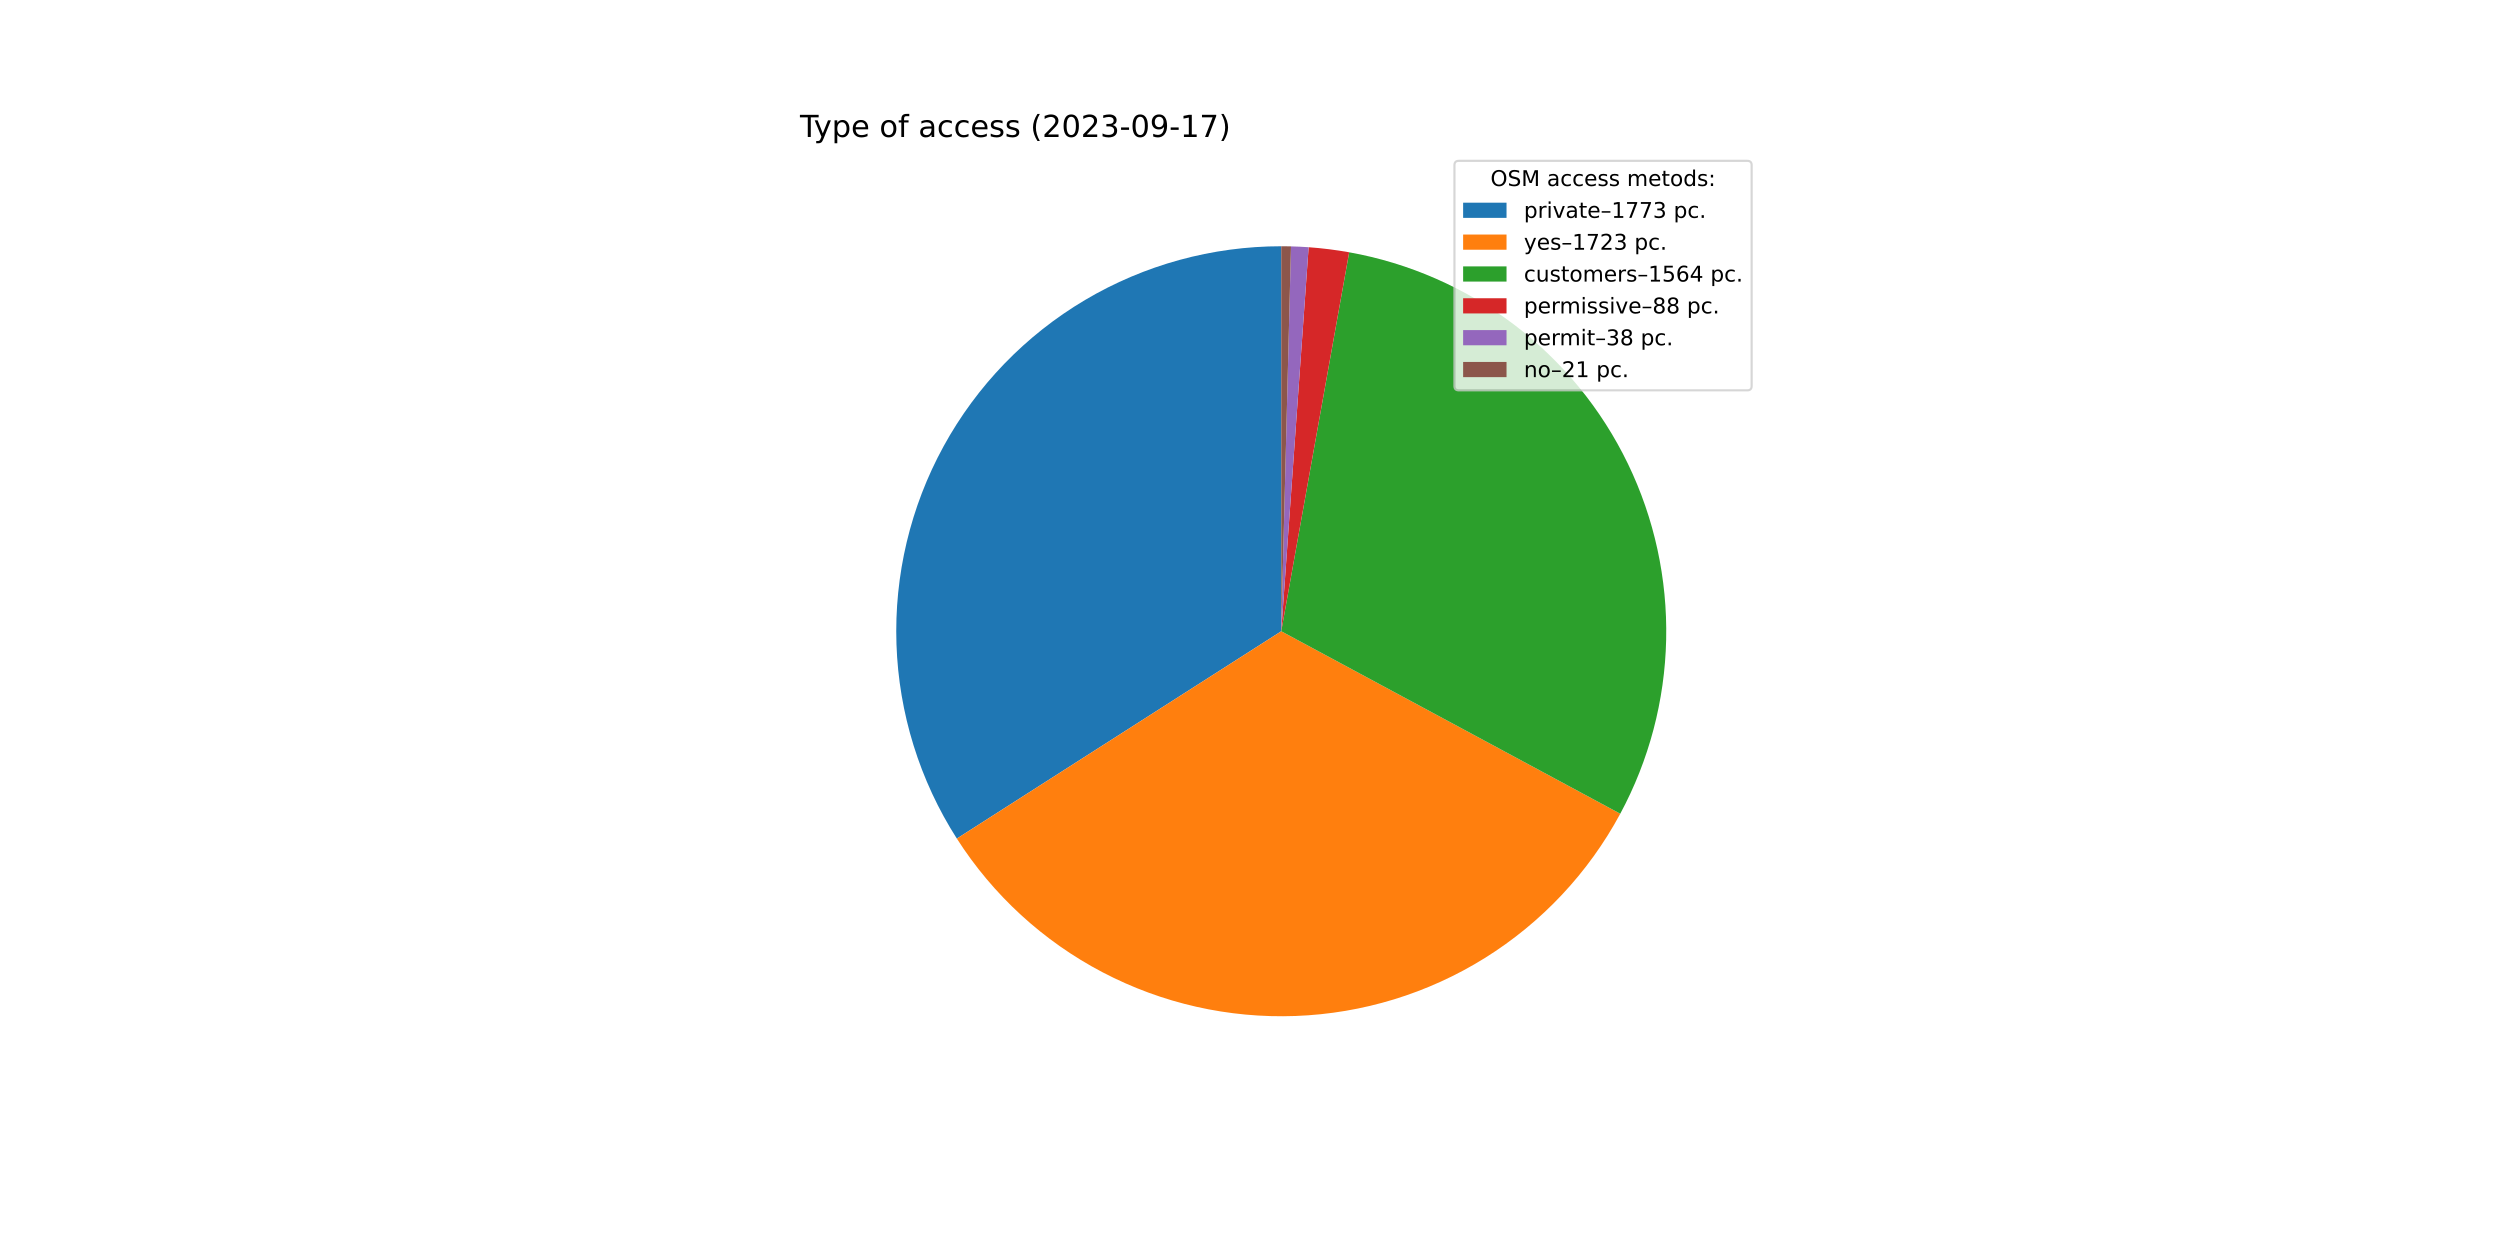
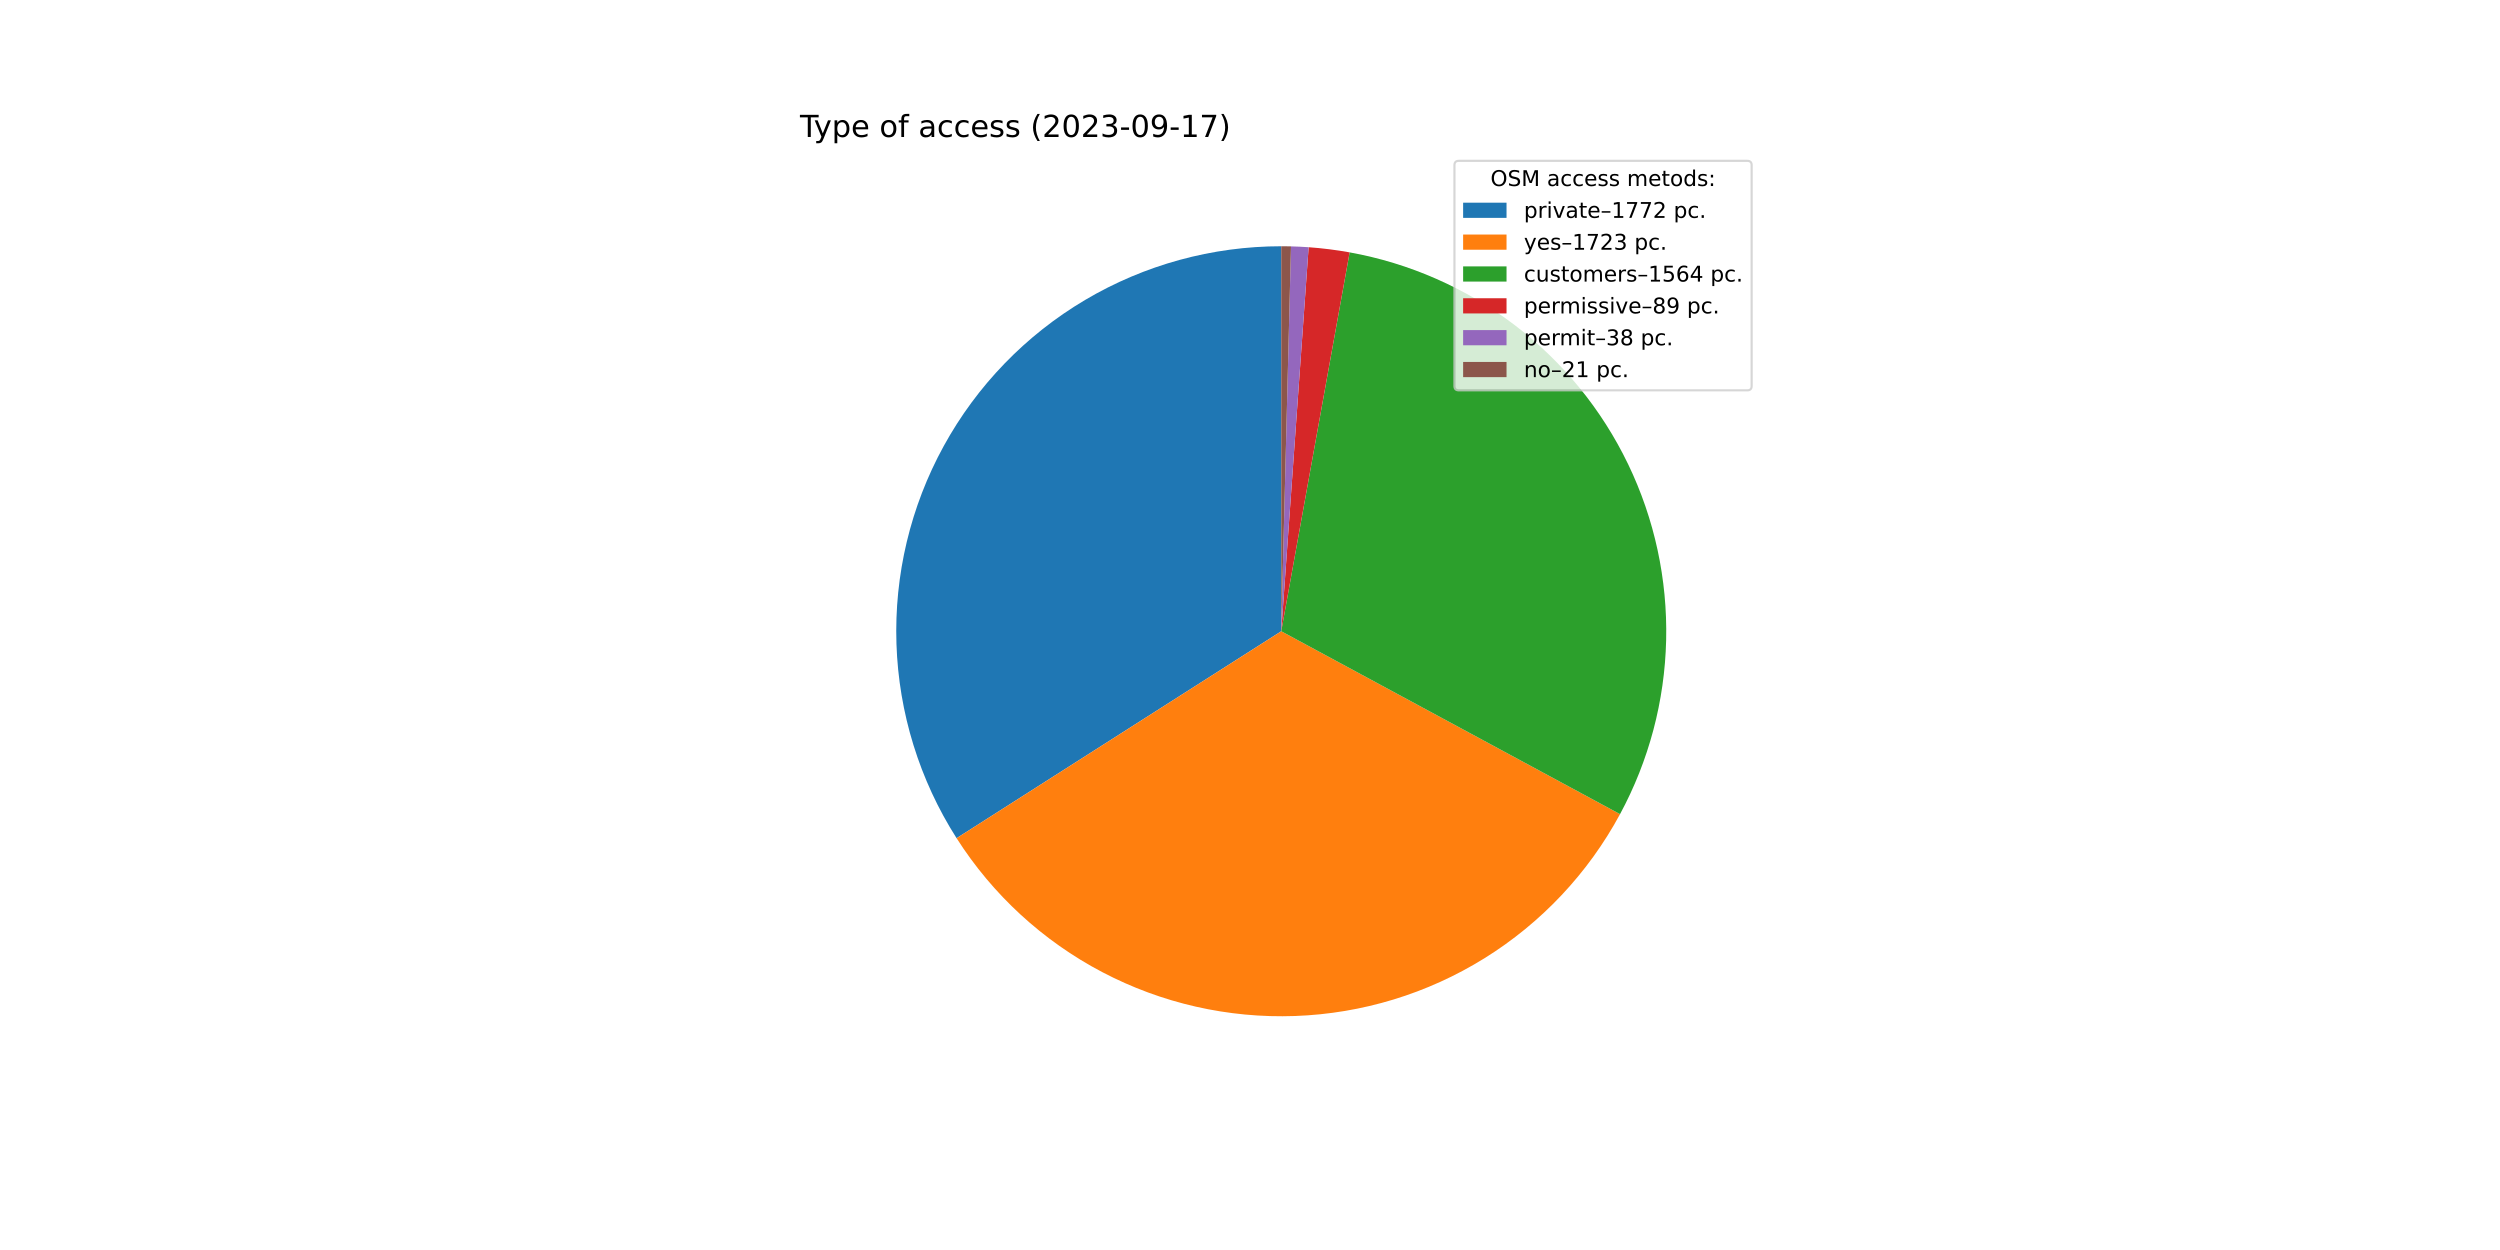
<svg xmlns="http://www.w3.org/2000/svg" xmlns:xlink="http://www.w3.org/1999/xlink" width="1152pt" height="576pt" viewBox="0 0 1152 576" version="1.1">
  <defs>
    <style type="text/css">*{stroke-linejoin: round; stroke-linecap: butt}</style>
  </defs>
  <g id="figure_1">
    <g id="patch_1">
      <path d="M 0 576  L 1152 576  L 1152 0  L 0 0  z " style="fill: #ffffff" />
    </g>
    <g id="axes_1">
      <g id="patch_2">
-         <path d="M 590.4 113.472  C 558.583 113.472 527.345 122.031 499.971 138.249  C 472.598 154.467 450.085 177.753 434.801 205.659  C 419.517 233.564 412.018 265.074 413.093 296.873  C 414.168 328.672 423.778 359.603 440.911 386.413  L 590.4 290.88  L 590.4 113.472  z " style="fill: #1f77b4" />
+         <path d="M 590.4 113.472  C 558.601 113.472 527.38 122.021 500.017 138.222  C 472.655 154.422 450.145 177.685 434.853 205.565  C 419.561 233.445 412.042 264.931 413.088 296.712  C 414.133 328.494 423.705 359.417 440.796 386.233  L 590.4 290.88  L 590.4 113.472  z " style="fill: #1f77b4" />
      </g>
      <g id="patch_3">
-         <path d="M 440.911 386.413  C 457.555 412.458 480.721 433.707 508.104 448.045  C 535.487 462.384 566.147 469.32 597.035 468.164  C 627.923 467.008 657.979 457.799 684.213 441.455  C 710.447 425.11 731.96 402.189 746.612 374.972  L 590.4 290.88  L 440.911 386.413  z " style="fill: #ff7f0e" />
+         <path d="M 440.796 386.233  C 457.409 412.298 480.549 433.575 507.914 447.946  C 535.28 462.317 565.932 469.29 596.821 468.172  C 627.71 467.053 657.777 457.881 684.031 441.568  C 710.285 425.254 731.826 402.36 746.51 375.161  L 590.4 290.88  L 440.796 386.233  z " style="fill: #ff7f0e" />
      </g>
      <g id="patch_4">
-         <path d="M 746.612 374.972  C 759.898 350.291 767.148 322.81 767.765 294.787  C 768.382 266.764 762.349 238.989 750.163 213.747  C 737.976 188.505 719.979 166.507 697.651 149.562  C 675.323 132.617 649.294 121.202 621.704 116.256  L 590.4 290.88  L 746.612 374.972  z " style="fill: #2ca02c" />
+         <path d="M 746.51 375.161  C 759.826 350.496 767.109 323.023 767.76 295.001  C 768.411 266.978 762.412 239.197 750.256 213.94  C 738.099 188.683 720.129 166.664 697.822 149.691  C 675.514 132.719 649.499 121.273 621.915 116.294  L 590.4 290.88  L 746.51 375.161  z " style="fill: #2ca02c" />
      </g>
      <g id="patch_5">
-         <path d="M 621.704 116.256  C 618.614 115.702 615.509 115.23 612.393 114.841  C 609.277 114.451 606.152 114.145 603.02 113.921  L 590.4 290.88  L 621.704 116.256  z " style="fill: #d62728" />
+         <path d="M 621.915 116.294  C 618.79 115.729 615.65 115.249 612.499 114.854  C 609.348 114.458 606.187 114.147 603.02 113.921  L 590.4 290.88  L 621.915 116.294  z " style="fill: #d62728" />
      </g>
      <g id="patch_6">
        <path d="M 603.02 113.921  C 601.667 113.825 600.314 113.744 598.96 113.679  C 597.605 113.613 596.251 113.563 594.895 113.529  L 590.4 290.88  L 603.02 113.921  z " style="fill: #9467bd" />
      </g>
      <g id="patch_7">
        <path d="M 594.895 113.529  C 594.146 113.51 593.397 113.496 592.648 113.486  C 591.899 113.477 591.149 113.472 590.4 113.472  L 590.4 290.88  L 594.895 113.529  z " style="fill: #8c564b" />
      </g>
      <g id="matplotlib.axis_1" />
      <g id="matplotlib.axis_2" />
      <g id="text_1">
        <g transform="translate(368.64 63.12)scale(0.14 -0.14)">
          <defs>
            <path id="DejaVuSans-54" d="M -19 4666  L 3928 4666  L 3928 4134  L 2272 4134  L 2272 0  L 1638 0  L 1638 4134  L -19 4134  L -19 4666  z " transform="scale(0.015625)" />
            <path id="DejaVuSans-79" d="M 2059 -325  Q 1816 -950 1584 -1140  Q 1353 -1331 966 -1331  L 506 -1331  L 506 -850  L 844 -850  Q 1081 -850 1212 -737  Q 1344 -625 1503 -206  L 1606 56  L 191 3500  L 800 3500  L 1894 763  L 2988 3500  L 3597 3500  L 2059 -325  z " transform="scale(0.015625)" />
            <path id="DejaVuSans-70" d="M 1159 525  L 1159 -1331  L 581 -1331  L 581 3500  L 1159 3500  L 1159 2969  Q 1341 3281 1617 3432  Q 1894 3584 2278 3584  Q 2916 3584 3314 3078  Q 3713 2572 3713 1747  Q 3713 922 3314 415  Q 2916 -91 2278 -91  Q 1894 -91 1617 61  Q 1341 213 1159 525  z M 3116 1747  Q 3116 2381 2855 2742  Q 2594 3103 2138 3103  Q 1681 3103 1420 2742  Q 1159 2381 1159 1747  Q 1159 1113 1420 752  Q 1681 391 2138 391  Q 2594 391 2855 752  Q 3116 1113 3116 1747  z " transform="scale(0.015625)" />
            <path id="DejaVuSans-65" d="M 3597 1894  L 3597 1613  L 953 1613  Q 991 1019 1311 708  Q 1631 397 2203 397  Q 2534 397 2845 478  Q 3156 559 3463 722  L 3463 178  Q 3153 47 2828 -22  Q 2503 -91 2169 -91  Q 1331 -91 842 396  Q 353 884 353 1716  Q 353 2575 817 3079  Q 1281 3584 2069 3584  Q 2775 3584 3186 3129  Q 3597 2675 3597 1894  z M 3022 2063  Q 3016 2534 2758 2815  Q 2500 3097 2075 3097  Q 1594 3097 1305 2825  Q 1016 2553 972 2059  L 3022 2063  z " transform="scale(0.015625)" />
            <path id="DejaVuSans-20" transform="scale(0.015625)" />
            <path id="DejaVuSans-6f" d="M 1959 3097  Q 1497 3097 1228 2736  Q 959 2375 959 1747  Q 959 1119 1226 758  Q 1494 397 1959 397  Q 2419 397 2687 759  Q 2956 1122 2956 1747  Q 2956 2369 2687 2733  Q 2419 3097 1959 3097  z M 1959 3584  Q 2709 3584 3137 3096  Q 3566 2609 3566 1747  Q 3566 888 3137 398  Q 2709 -91 1959 -91  Q 1206 -91 779 398  Q 353 888 353 1747  Q 353 2609 779 3096  Q 1206 3584 1959 3584  z " transform="scale(0.015625)" />
            <path id="DejaVuSans-66" d="M 2375 4863  L 2375 4384  L 1825 4384  Q 1516 4384 1395 4259  Q 1275 4134 1275 3809  L 1275 3500  L 2222 3500  L 2222 3053  L 1275 3053  L 1275 0  L 697 0  L 697 3053  L 147 3053  L 147 3500  L 697 3500  L 697 3744  Q 697 4328 969 4595  Q 1241 4863 1831 4863  L 2375 4863  z " transform="scale(0.015625)" />
            <path id="DejaVuSans-61" d="M 2194 1759  Q 1497 1759 1228 1600  Q 959 1441 959 1056  Q 959 750 1161 570  Q 1363 391 1709 391  Q 2188 391 2477 730  Q 2766 1069 2766 1631  L 2766 1759  L 2194 1759  z M 3341 1997  L 3341 0  L 2766 0  L 2766 531  Q 2569 213 2275 61  Q 1981 -91 1556 -91  Q 1019 -91 701 211  Q 384 513 384 1019  Q 384 1609 779 1909  Q 1175 2209 1959 2209  L 2766 2209  L 2766 2266  Q 2766 2663 2505 2880  Q 2244 3097 1772 3097  Q 1472 3097 1187 3025  Q 903 2953 641 2809  L 641 3341  Q 956 3463 1253 3523  Q 1550 3584 1831 3584  Q 2591 3584 2966 3190  Q 3341 2797 3341 1997  z " transform="scale(0.015625)" />
            <path id="DejaVuSans-63" d="M 3122 3366  L 3122 2828  Q 2878 2963 2633 3030  Q 2388 3097 2138 3097  Q 1578 3097 1268 2742  Q 959 2388 959 1747  Q 959 1106 1268 751  Q 1578 397 2138 397  Q 2388 397 2633 464  Q 2878 531 3122 666  L 3122 134  Q 2881 22 2623 -34  Q 2366 -91 2075 -91  Q 1284 -91 818 406  Q 353 903 353 1747  Q 353 2603 823 3093  Q 1294 3584 2113 3584  Q 2378 3584 2631 3529  Q 2884 3475 3122 3366  z " transform="scale(0.015625)" />
            <path id="DejaVuSans-73" d="M 2834 3397  L 2834 2853  Q 2591 2978 2328 3040  Q 2066 3103 1784 3103  Q 1356 3103 1142 2972  Q 928 2841 928 2578  Q 928 2378 1081 2264  Q 1234 2150 1697 2047  L 1894 2003  Q 2506 1872 2764 1633  Q 3022 1394 3022 966  Q 3022 478 2636 193  Q 2250 -91 1575 -91  Q 1294 -91 989 -36  Q 684 19 347 128  L 347 722  Q 666 556 975 473  Q 1284 391 1588 391  Q 1994 391 2212 530  Q 2431 669 2431 922  Q 2431 1156 2273 1281  Q 2116 1406 1581 1522  L 1381 1569  Q 847 1681 609 1914  Q 372 2147 372 2553  Q 372 3047 722 3315  Q 1072 3584 1716 3584  Q 2034 3584 2315 3537  Q 2597 3491 2834 3397  z " transform="scale(0.015625)" />
            <path id="DejaVuSans-28" d="M 1984 4856  Q 1566 4138 1362 3434  Q 1159 2731 1159 2009  Q 1159 1288 1364 580  Q 1569 -128 1984 -844  L 1484 -844  Q 1016 -109 783 600  Q 550 1309 550 2009  Q 550 2706 781 3412  Q 1013 4119 1484 4856  L 1984 4856  z " transform="scale(0.015625)" />
            <path id="DejaVuSans-32" d="M 1228 531  L 3431 531  L 3431 0  L 469 0  L 469 531  Q 828 903 1448 1529  Q 2069 2156 2228 2338  Q 2531 2678 2651 2914  Q 2772 3150 2772 3378  Q 2772 3750 2511 3984  Q 2250 4219 1831 4219  Q 1534 4219 1204 4116  Q 875 4013 500 3803  L 500 4441  Q 881 4594 1212 4672  Q 1544 4750 1819 4750  Q 2544 4750 2975 4387  Q 3406 4025 3406 3419  Q 3406 3131 3298 2873  Q 3191 2616 2906 2266  Q 2828 2175 2409 1742  Q 1991 1309 1228 531  z " transform="scale(0.015625)" />
            <path id="DejaVuSans-30" d="M 2034 4250  Q 1547 4250 1301 3770  Q 1056 3291 1056 2328  Q 1056 1369 1301 889  Q 1547 409 2034 409  Q 2525 409 2770 889  Q 3016 1369 3016 2328  Q 3016 3291 2770 3770  Q 2525 4250 2034 4250  z M 2034 4750  Q 2819 4750 3233 4129  Q 3647 3509 3647 2328  Q 3647 1150 3233 529  Q 2819 -91 2034 -91  Q 1250 -91 836 529  Q 422 1150 422 2328  Q 422 3509 836 4129  Q 1250 4750 2034 4750  z " transform="scale(0.015625)" />
            <path id="DejaVuSans-33" d="M 2597 2516  Q 3050 2419 3304 2112  Q 3559 1806 3559 1356  Q 3559 666 3084 287  Q 2609 -91 1734 -91  Q 1441 -91 1130 -33  Q 819 25 488 141  L 488 750  Q 750 597 1062 519  Q 1375 441 1716 441  Q 2309 441 2620 675  Q 2931 909 2931 1356  Q 2931 1769 2642 2001  Q 2353 2234 1838 2234  L 1294 2234  L 1294 2753  L 1863 2753  Q 2328 2753 2575 2939  Q 2822 3125 2822 3475  Q 2822 3834 2567 4026  Q 2313 4219 1838 4219  Q 1578 4219 1281 4162  Q 984 4106 628 3988  L 628 4550  Q 988 4650 1302 4700  Q 1616 4750 1894 4750  Q 2613 4750 3031 4423  Q 3450 4097 3450 3541  Q 3450 3153 3228 2886  Q 3006 2619 2597 2516  z " transform="scale(0.015625)" />
            <path id="DejaVuSans-2d" d="M 313 2009  L 1997 2009  L 1997 1497  L 313 1497  L 313 2009  z " transform="scale(0.015625)" />
            <path id="DejaVuSans-39" d="M 703 97  L 703 672  Q 941 559 1184 500  Q 1428 441 1663 441  Q 2288 441 2617 861  Q 2947 1281 2994 2138  Q 2813 1869 2534 1725  Q 2256 1581 1919 1581  Q 1219 1581 811 2004  Q 403 2428 403 3163  Q 403 3881 828 4315  Q 1253 4750 1959 4750  Q 2769 4750 3195 4129  Q 3622 3509 3622 2328  Q 3622 1225 3098 567  Q 2575 -91 1691 -91  Q 1453 -91 1209 -44  Q 966 3 703 97  z M 1959 2075  Q 2384 2075 2632 2365  Q 2881 2656 2881 3163  Q 2881 3666 2632 3958  Q 2384 4250 1959 4250  Q 1534 4250 1286 3958  Q 1038 3666 1038 3163  Q 1038 2656 1286 2365  Q 1534 2075 1959 2075  z " transform="scale(0.015625)" />
            <path id="DejaVuSans-31" d="M 794 531  L 1825 531  L 1825 4091  L 703 3866  L 703 4441  L 1819 4666  L 2450 4666  L 2450 531  L 3481 531  L 3481 0  L 794 0  L 794 531  z " transform="scale(0.015625)" />
            <path id="DejaVuSans-37" d="M 525 4666  L 3525 4666  L 3525 4397  L 1831 0  L 1172 0  L 2766 4134  L 525 4134  L 525 4666  z " transform="scale(0.015625)" />
            <path id="DejaVuSans-29" d="M 513 4856  L 1013 4856  Q 1481 4119 1714 3412  Q 1947 2706 1947 2009  Q 1947 1309 1714 600  Q 1481 -109 1013 -844  L 513 -844  Q 928 -128 1133 580  Q 1338 1288 1338 2009  Q 1338 2731 1133 3434  Q 928 4138 513 4856  z " transform="scale(0.015625)" />
          </defs>
          <use xlink:href="#DejaVuSans-54" />
          <use xlink:href="#DejaVuSans-79" x="45.459" />
          <use xlink:href="#DejaVuSans-70" x="104.639" />
          <use xlink:href="#DejaVuSans-65" x="168.115" />
          <use xlink:href="#DejaVuSans-20" x="229.639" />
          <use xlink:href="#DejaVuSans-6f" x="261.426" />
          <use xlink:href="#DejaVuSans-66" x="322.607" />
          <use xlink:href="#DejaVuSans-20" x="357.812" />
          <use xlink:href="#DejaVuSans-61" x="389.6" />
          <use xlink:href="#DejaVuSans-63" x="450.879" />
          <use xlink:href="#DejaVuSans-63" x="505.859" />
          <use xlink:href="#DejaVuSans-65" x="560.84" />
          <use xlink:href="#DejaVuSans-73" x="622.363" />
          <use xlink:href="#DejaVuSans-73" x="674.463" />
          <use xlink:href="#DejaVuSans-20" x="726.562" />
          <use xlink:href="#DejaVuSans-28" x="758.35" />
          <use xlink:href="#DejaVuSans-32" x="797.363" />
          <use xlink:href="#DejaVuSans-30" x="860.986" />
          <use xlink:href="#DejaVuSans-32" x="924.609" />
          <use xlink:href="#DejaVuSans-33" x="988.232" />
          <use xlink:href="#DejaVuSans-2d" x="1051.855" />
          <use xlink:href="#DejaVuSans-30" x="1087.939" />
          <use xlink:href="#DejaVuSans-39" x="1151.562" />
          <use xlink:href="#DejaVuSans-2d" x="1215.186" />
          <use xlink:href="#DejaVuSans-31" x="1251.27" />
          <use xlink:href="#DejaVuSans-37" x="1314.893" />
          <use xlink:href="#DejaVuSans-29" x="1378.516" />
        </g>
      </g>
      <g id="legend_1">
        <g id="patch_8">
          <path d="M 672.208 179.867  L 805.16 179.867  Q 807.16 179.867 807.16 177.867  L 807.16 76.12  Q 807.16 74.12 805.16 74.12  L 672.208 74.12  Q 670.208 74.12 670.208 76.12  L 670.208 177.867  Q 670.208 179.867 672.208 179.867  z " style="fill: #ffffff; opacity: 0.8; stroke: #cccccc; stroke-linejoin: miter" />
        </g>
        <g id="text_2">
          <g transform="translate(686.8038 85.71844)scale(0.1 -0.1)">
            <defs>
              <path id="DejaVuSans-4f" d="M 2522 4238  Q 1834 4238 1429 3725  Q 1025 3213 1025 2328  Q 1025 1447 1429 934  Q 1834 422 2522 422  Q 3209 422 3611 934  Q 4013 1447 4013 2328  Q 4013 3213 3611 3725  Q 3209 4238 2522 4238  z M 2522 4750  Q 3503 4750 4090 4092  Q 4678 3434 4678 2328  Q 4678 1225 4090 567  Q 3503 -91 2522 -91  Q 1538 -91 948 565  Q 359 1222 359 2328  Q 359 3434 948 4092  Q 1538 4750 2522 4750  z " transform="scale(0.015625)" />
              <path id="DejaVuSans-53" d="M 3425 4513  L 3425 3897  Q 3066 4069 2747 4153  Q 2428 4238 2131 4238  Q 1616 4238 1336 4038  Q 1056 3838 1056 3469  Q 1056 3159 1242 3001  Q 1428 2844 1947 2747  L 2328 2669  Q 3034 2534 3370 2195  Q 3706 1856 3706 1288  Q 3706 609 3251 259  Q 2797 -91 1919 -91  Q 1588 -91 1214 -16  Q 841 59 441 206  L 441 856  Q 825 641 1194 531  Q 1563 422 1919 422  Q 2459 422 2753 634  Q 3047 847 3047 1241  Q 3047 1584 2836 1778  Q 2625 1972 2144 2069  L 1759 2144  Q 1053 2284 737 2584  Q 422 2884 422 3419  Q 422 4038 858 4394  Q 1294 4750 2059 4750  Q 2388 4750 2728 4690  Q 3069 4631 3425 4513  z " transform="scale(0.015625)" />
              <path id="DejaVuSans-4d" d="M 628 4666  L 1569 4666  L 2759 1491  L 3956 4666  L 4897 4666  L 4897 0  L 4281 0  L 4281 4097  L 3078 897  L 2444 897  L 1241 4097  L 1241 0  L 628 0  L 628 4666  z " transform="scale(0.015625)" />
              <path id="DejaVuSans-6d" d="M 3328 2828  Q 3544 3216 3844 3400  Q 4144 3584 4550 3584  Q 5097 3584 5394 3201  Q 5691 2819 5691 2113  L 5691 0  L 5113 0  L 5113 2094  Q 5113 2597 4934 2840  Q 4756 3084 4391 3084  Q 3944 3084 3684 2787  Q 3425 2491 3425 1978  L 3425 0  L 2847 0  L 2847 2094  Q 2847 2600 2669 2842  Q 2491 3084 2119 3084  Q 1678 3084 1418 2786  Q 1159 2488 1159 1978  L 1159 0  L 581 0  L 581 3500  L 1159 3500  L 1159 2956  Q 1356 3278 1631 3431  Q 1906 3584 2284 3584  Q 2666 3584 2933 3390  Q 3200 3197 3328 2828  z " transform="scale(0.015625)" />
              <path id="DejaVuSans-74" d="M 1172 4494  L 1172 3500  L 2356 3500  L 2356 3053  L 1172 3053  L 1172 1153  Q 1172 725 1289 603  Q 1406 481 1766 481  L 2356 481  L 2356 0  L 1766 0  Q 1100 0 847 248  Q 594 497 594 1153  L 594 3053  L 172 3053  L 172 3500  L 594 3500  L 594 4494  L 1172 4494  z " transform="scale(0.015625)" />
              <path id="DejaVuSans-64" d="M 2906 2969  L 2906 4863  L 3481 4863  L 3481 0  L 2906 0  L 2906 525  Q 2725 213 2448 61  Q 2172 -91 1784 -91  Q 1150 -91 751 415  Q 353 922 353 1747  Q 353 2572 751 3078  Q 1150 3584 1784 3584  Q 2172 3584 2448 3432  Q 2725 3281 2906 2969  z M 947 1747  Q 947 1113 1208 752  Q 1469 391 1925 391  Q 2381 391 2643 752  Q 2906 1113 2906 1747  Q 2906 2381 2643 2742  Q 2381 3103 1925 3103  Q 1469 3103 1208 2742  Q 947 2381 947 1747  z " transform="scale(0.015625)" />
              <path id="DejaVuSans-3a" d="M 750 794  L 1409 794  L 1409 0  L 750 0  L 750 794  z M 750 3309  L 1409 3309  L 1409 2516  L 750 2516  L 750 3309  z " transform="scale(0.015625)" />
            </defs>
            <use xlink:href="#DejaVuSans-4f" />
            <use xlink:href="#DejaVuSans-53" x="78.711" />
            <use xlink:href="#DejaVuSans-4d" x="142.188" />
            <use xlink:href="#DejaVuSans-20" x="228.467" />
            <use xlink:href="#DejaVuSans-61" x="260.254" />
            <use xlink:href="#DejaVuSans-63" x="321.533" />
            <use xlink:href="#DejaVuSans-63" x="376.514" />
            <use xlink:href="#DejaVuSans-65" x="431.494" />
            <use xlink:href="#DejaVuSans-73" x="493.018" />
            <use xlink:href="#DejaVuSans-73" x="545.117" />
            <use xlink:href="#DejaVuSans-20" x="597.217" />
            <use xlink:href="#DejaVuSans-6d" x="629.004" />
            <use xlink:href="#DejaVuSans-65" x="726.416" />
            <use xlink:href="#DejaVuSans-74" x="787.939" />
            <use xlink:href="#DejaVuSans-6f" x="827.148" />
            <use xlink:href="#DejaVuSans-64" x="888.33" />
            <use xlink:href="#DejaVuSans-73" x="951.807" />
            <use xlink:href="#DejaVuSans-3a" x="1003.906" />
          </g>
        </g>
        <g id="patch_9">
          <path d="M 674.208 100.397  L 694.208 100.397  L 694.208 93.397  L 674.208 93.397  z " style="fill: #1f77b4" />
        </g>
        <g id="text_3">
          <g transform="translate(702.2084 100.3966)scale(0.1 -0.1)">
            <defs>
              <path id="DejaVuSans-72" d="M 2631 2963  Q 2534 3019 2420 3045  Q 2306 3072 2169 3072  Q 1681 3072 1420 2755  Q 1159 2438 1159 1844  L 1159 0  L 581 0  L 581 3500  L 1159 3500  L 1159 2956  Q 1341 3275 1631 3429  Q 1922 3584 2338 3584  Q 2397 3584 2469 3576  Q 2541 3569 2628 3553  L 2631 2963  z " transform="scale(0.015625)" />
              <path id="DejaVuSans-69" d="M 603 3500  L 1178 3500  L 1178 0  L 603 0  L 603 3500  z M 603 4863  L 1178 4863  L 1178 4134  L 603 4134  L 603 4863  z " transform="scale(0.015625)" />
              <path id="DejaVuSans-76" d="M 191 3500  L 800 3500  L 1894 563  L 2988 3500  L 3597 3500  L 2284 0  L 1503 0  L 191 3500  z " transform="scale(0.015625)" />
              <path id="DejaVuSans-2013" d="M 313 1978  L 2888 1978  L 2888 1528  L 313 1528  L 313 1978  z " transform="scale(0.015625)" />
              <path id="DejaVuSans-2e" d="M 684 794  L 1344 794  L 1344 0  L 684 0  L 684 794  z " transform="scale(0.015625)" />
            </defs>
            <use xlink:href="#DejaVuSans-70" />
            <use xlink:href="#DejaVuSans-72" x="63.477" />
            <use xlink:href="#DejaVuSans-69" x="104.59" />
            <use xlink:href="#DejaVuSans-76" x="132.373" />
            <use xlink:href="#DejaVuSans-61" x="191.553" />
            <use xlink:href="#DejaVuSans-74" x="252.832" />
            <use xlink:href="#DejaVuSans-65" x="292.041" />
            <use xlink:href="#DejaVuSans-2013" x="353.564" />
            <use xlink:href="#DejaVuSans-31" x="403.564" />
            <use xlink:href="#DejaVuSans-37" x="467.188" />
            <use xlink:href="#DejaVuSans-37" x="530.811" />
-             <use xlink:href="#DejaVuSans-33" x="594.434" />
+             <use xlink:href="#DejaVuSans-32" x="594.434" />
            <use xlink:href="#DejaVuSans-20" x="658.057" />
            <use xlink:href="#DejaVuSans-70" x="689.844" />
            <use xlink:href="#DejaVuSans-63" x="753.32" />
            <use xlink:href="#DejaVuSans-2e" x="808.301" />
          </g>
        </g>
        <g id="patch_10">
          <path d="M 674.208 115.075  L 694.208 115.075  L 694.208 108.075  L 674.208 108.075  z " style="fill: #ff7f0e" />
        </g>
        <g id="text_4">
          <g transform="translate(702.2084 115.0747)scale(0.1 -0.1)">
            <use xlink:href="#DejaVuSans-79" />
            <use xlink:href="#DejaVuSans-65" x="59.18" />
            <use xlink:href="#DejaVuSans-73" x="120.703" />
            <use xlink:href="#DejaVuSans-2013" x="172.803" />
            <use xlink:href="#DejaVuSans-31" x="222.803" />
            <use xlink:href="#DejaVuSans-37" x="286.426" />
            <use xlink:href="#DejaVuSans-32" x="350.049" />
            <use xlink:href="#DejaVuSans-33" x="413.672" />
            <use xlink:href="#DejaVuSans-20" x="477.295" />
            <use xlink:href="#DejaVuSans-70" x="509.082" />
            <use xlink:href="#DejaVuSans-63" x="572.559" />
            <use xlink:href="#DejaVuSans-2e" x="627.539" />
          </g>
        </g>
        <g id="patch_11">
          <path d="M 674.208 129.753  L 694.208 129.753  L 694.208 122.753  L 674.208 122.753  z " style="fill: #2ca02c" />
        </g>
        <g id="text_5">
          <g transform="translate(702.2084 129.7528)scale(0.1 -0.1)">
            <defs>
              <path id="DejaVuSans-75" d="M 544 1381  L 544 3500  L 1119 3500  L 1119 1403  Q 1119 906 1312 657  Q 1506 409 1894 409  Q 2359 409 2629 706  Q 2900 1003 2900 1516  L 2900 3500  L 3475 3500  L 3475 0  L 2900 0  L 2900 538  Q 2691 219 2414 64  Q 2138 -91 1772 -91  Q 1169 -91 856 284  Q 544 659 544 1381  z M 1991 3584  L 1991 3584  z " transform="scale(0.015625)" />
              <path id="DejaVuSans-35" d="M 691 4666  L 3169 4666  L 3169 4134  L 1269 4134  L 1269 2991  Q 1406 3038 1543 3061  Q 1681 3084 1819 3084  Q 2600 3084 3056 2656  Q 3513 2228 3513 1497  Q 3513 744 3044 326  Q 2575 -91 1722 -91  Q 1428 -91 1123 -41  Q 819 9 494 109  L 494 744  Q 775 591 1075 516  Q 1375 441 1709 441  Q 2250 441 2565 725  Q 2881 1009 2881 1497  Q 2881 1984 2565 2268  Q 2250 2553 1709 2553  Q 1456 2553 1204 2497  Q 953 2441 691 2322  L 691 4666  z " transform="scale(0.015625)" />
              <path id="DejaVuSans-36" d="M 2113 2584  Q 1688 2584 1439 2293  Q 1191 2003 1191 1497  Q 1191 994 1439 701  Q 1688 409 2113 409  Q 2538 409 2786 701  Q 3034 994 3034 1497  Q 3034 2003 2786 2293  Q 2538 2584 2113 2584  z M 3366 4563  L 3366 3988  Q 3128 4100 2886 4159  Q 2644 4219 2406 4219  Q 1781 4219 1451 3797  Q 1122 3375 1075 2522  Q 1259 2794 1537 2939  Q 1816 3084 2150 3084  Q 2853 3084 3261 2657  Q 3669 2231 3669 1497  Q 3669 778 3244 343  Q 2819 -91 2113 -91  Q 1303 -91 875 529  Q 447 1150 447 2328  Q 447 3434 972 4092  Q 1497 4750 2381 4750  Q 2619 4750 2861 4703  Q 3103 4656 3366 4563  z " transform="scale(0.015625)" />
              <path id="DejaVuSans-34" d="M 2419 4116  L 825 1625  L 2419 1625  L 2419 4116  z M 2253 4666  L 3047 4666  L 3047 1625  L 3713 1625  L 3713 1100  L 3047 1100  L 3047 0  L 2419 0  L 2419 1100  L 313 1100  L 313 1709  L 2253 4666  z " transform="scale(0.015625)" />
            </defs>
            <use xlink:href="#DejaVuSans-63" />
            <use xlink:href="#DejaVuSans-75" x="54.98" />
            <use xlink:href="#DejaVuSans-73" x="118.359" />
            <use xlink:href="#DejaVuSans-74" x="170.459" />
            <use xlink:href="#DejaVuSans-6f" x="209.668" />
            <use xlink:href="#DejaVuSans-6d" x="270.85" />
            <use xlink:href="#DejaVuSans-65" x="368.262" />
            <use xlink:href="#DejaVuSans-72" x="429.785" />
            <use xlink:href="#DejaVuSans-73" x="470.898" />
            <use xlink:href="#DejaVuSans-2013" x="522.998" />
            <use xlink:href="#DejaVuSans-31" x="572.998" />
            <use xlink:href="#DejaVuSans-35" x="636.621" />
            <use xlink:href="#DejaVuSans-36" x="700.244" />
            <use xlink:href="#DejaVuSans-34" x="763.867" />
            <use xlink:href="#DejaVuSans-20" x="827.49" />
            <use xlink:href="#DejaVuSans-70" x="859.277" />
            <use xlink:href="#DejaVuSans-63" x="922.754" />
            <use xlink:href="#DejaVuSans-2e" x="977.734" />
          </g>
        </g>
        <g id="patch_12">
          <path d="M 674.208 144.431  L 694.208 144.431  L 694.208 137.431  L 674.208 137.431  z " style="fill: #d62728" />
        </g>
        <g id="text_6">
          <g transform="translate(702.2084 144.4309)scale(0.1 -0.1)">
            <defs>
              <path id="DejaVuSans-38" d="M 2034 2216  Q 1584 2216 1326 1975  Q 1069 1734 1069 1313  Q 1069 891 1326 650  Q 1584 409 2034 409  Q 2484 409 2743 651  Q 3003 894 3003 1313  Q 3003 1734 2745 1975  Q 2488 2216 2034 2216  z M 1403 2484  Q 997 2584 770 2862  Q 544 3141 544 3541  Q 544 4100 942 4425  Q 1341 4750 2034 4750  Q 2731 4750 3128 4425  Q 3525 4100 3525 3541  Q 3525 3141 3298 2862  Q 3072 2584 2669 2484  Q 3125 2378 3379 2068  Q 3634 1759 3634 1313  Q 3634 634 3220 271  Q 2806 -91 2034 -91  Q 1263 -91 848 271  Q 434 634 434 1313  Q 434 1759 690 2068  Q 947 2378 1403 2484  z M 1172 3481  Q 1172 3119 1398 2916  Q 1625 2713 2034 2713  Q 2441 2713 2670 2916  Q 2900 3119 2900 3481  Q 2900 3844 2670 4047  Q 2441 4250 2034 4250  Q 1625 4250 1398 4047  Q 1172 3844 1172 3481  z " transform="scale(0.015625)" />
            </defs>
            <use xlink:href="#DejaVuSans-70" />
            <use xlink:href="#DejaVuSans-65" x="63.477" />
            <use xlink:href="#DejaVuSans-72" x="125" />
            <use xlink:href="#DejaVuSans-6d" x="164.363" />
            <use xlink:href="#DejaVuSans-69" x="261.775" />
            <use xlink:href="#DejaVuSans-73" x="289.559" />
            <use xlink:href="#DejaVuSans-73" x="341.658" />
            <use xlink:href="#DejaVuSans-69" x="393.758" />
            <use xlink:href="#DejaVuSans-76" x="421.541" />
            <use xlink:href="#DejaVuSans-65" x="480.721" />
            <use xlink:href="#DejaVuSans-2013" x="542.244" />
            <use xlink:href="#DejaVuSans-38" x="592.244" />
-             <use xlink:href="#DejaVuSans-38" x="655.867" />
+             <use xlink:href="#DejaVuSans-39" x="655.867" />
            <use xlink:href="#DejaVuSans-20" x="719.49" />
            <use xlink:href="#DejaVuSans-70" x="751.277" />
            <use xlink:href="#DejaVuSans-63" x="814.754" />
            <use xlink:href="#DejaVuSans-2e" x="869.734" />
          </g>
        </g>
        <g id="patch_13">
          <path d="M 674.208 159.109  L 694.208 159.109  L 694.208 152.109  L 674.208 152.109  z " style="fill: #9467bd" />
        </g>
        <g id="text_7">
          <g transform="translate(702.2084 159.1091)scale(0.1 -0.1)">
            <use xlink:href="#DejaVuSans-70" />
            <use xlink:href="#DejaVuSans-65" x="63.477" />
            <use xlink:href="#DejaVuSans-72" x="125" />
            <use xlink:href="#DejaVuSans-6d" x="164.363" />
            <use xlink:href="#DejaVuSans-69" x="261.775" />
            <use xlink:href="#DejaVuSans-74" x="289.559" />
            <use xlink:href="#DejaVuSans-2013" x="328.768" />
            <use xlink:href="#DejaVuSans-33" x="378.768" />
            <use xlink:href="#DejaVuSans-38" x="442.391" />
            <use xlink:href="#DejaVuSans-20" x="506.014" />
            <use xlink:href="#DejaVuSans-70" x="537.801" />
            <use xlink:href="#DejaVuSans-63" x="601.277" />
            <use xlink:href="#DejaVuSans-2e" x="656.258" />
          </g>
        </g>
        <g id="patch_14">
          <path d="M 674.208 173.787  L 694.208 173.787  L 694.208 166.787  L 674.208 166.787  z " style="fill: #8c564b" />
        </g>
        <g id="text_8">
          <g transform="translate(702.2084 173.7872)scale(0.1 -0.1)">
            <defs>
              <path id="DejaVuSans-6e" d="M 3513 2113  L 3513 0  L 2938 0  L 2938 2094  Q 2938 2591 2744 2837  Q 2550 3084 2163 3084  Q 1697 3084 1428 2787  Q 1159 2491 1159 1978  L 1159 0  L 581 0  L 581 3500  L 1159 3500  L 1159 2956  Q 1366 3272 1645 3428  Q 1925 3584 2291 3584  Q 2894 3584 3203 3211  Q 3513 2838 3513 2113  z " transform="scale(0.015625)" />
            </defs>
            <use xlink:href="#DejaVuSans-6e" />
            <use xlink:href="#DejaVuSans-6f" x="63.379" />
            <use xlink:href="#DejaVuSans-2013" x="124.561" />
            <use xlink:href="#DejaVuSans-32" x="174.561" />
            <use xlink:href="#DejaVuSans-31" x="238.184" />
            <use xlink:href="#DejaVuSans-20" x="301.807" />
            <use xlink:href="#DejaVuSans-70" x="333.594" />
            <use xlink:href="#DejaVuSans-63" x="397.07" />
            <use xlink:href="#DejaVuSans-2e" x="452.051" />
          </g>
        </g>
      </g>
    </g>
  </g>
</svg>
